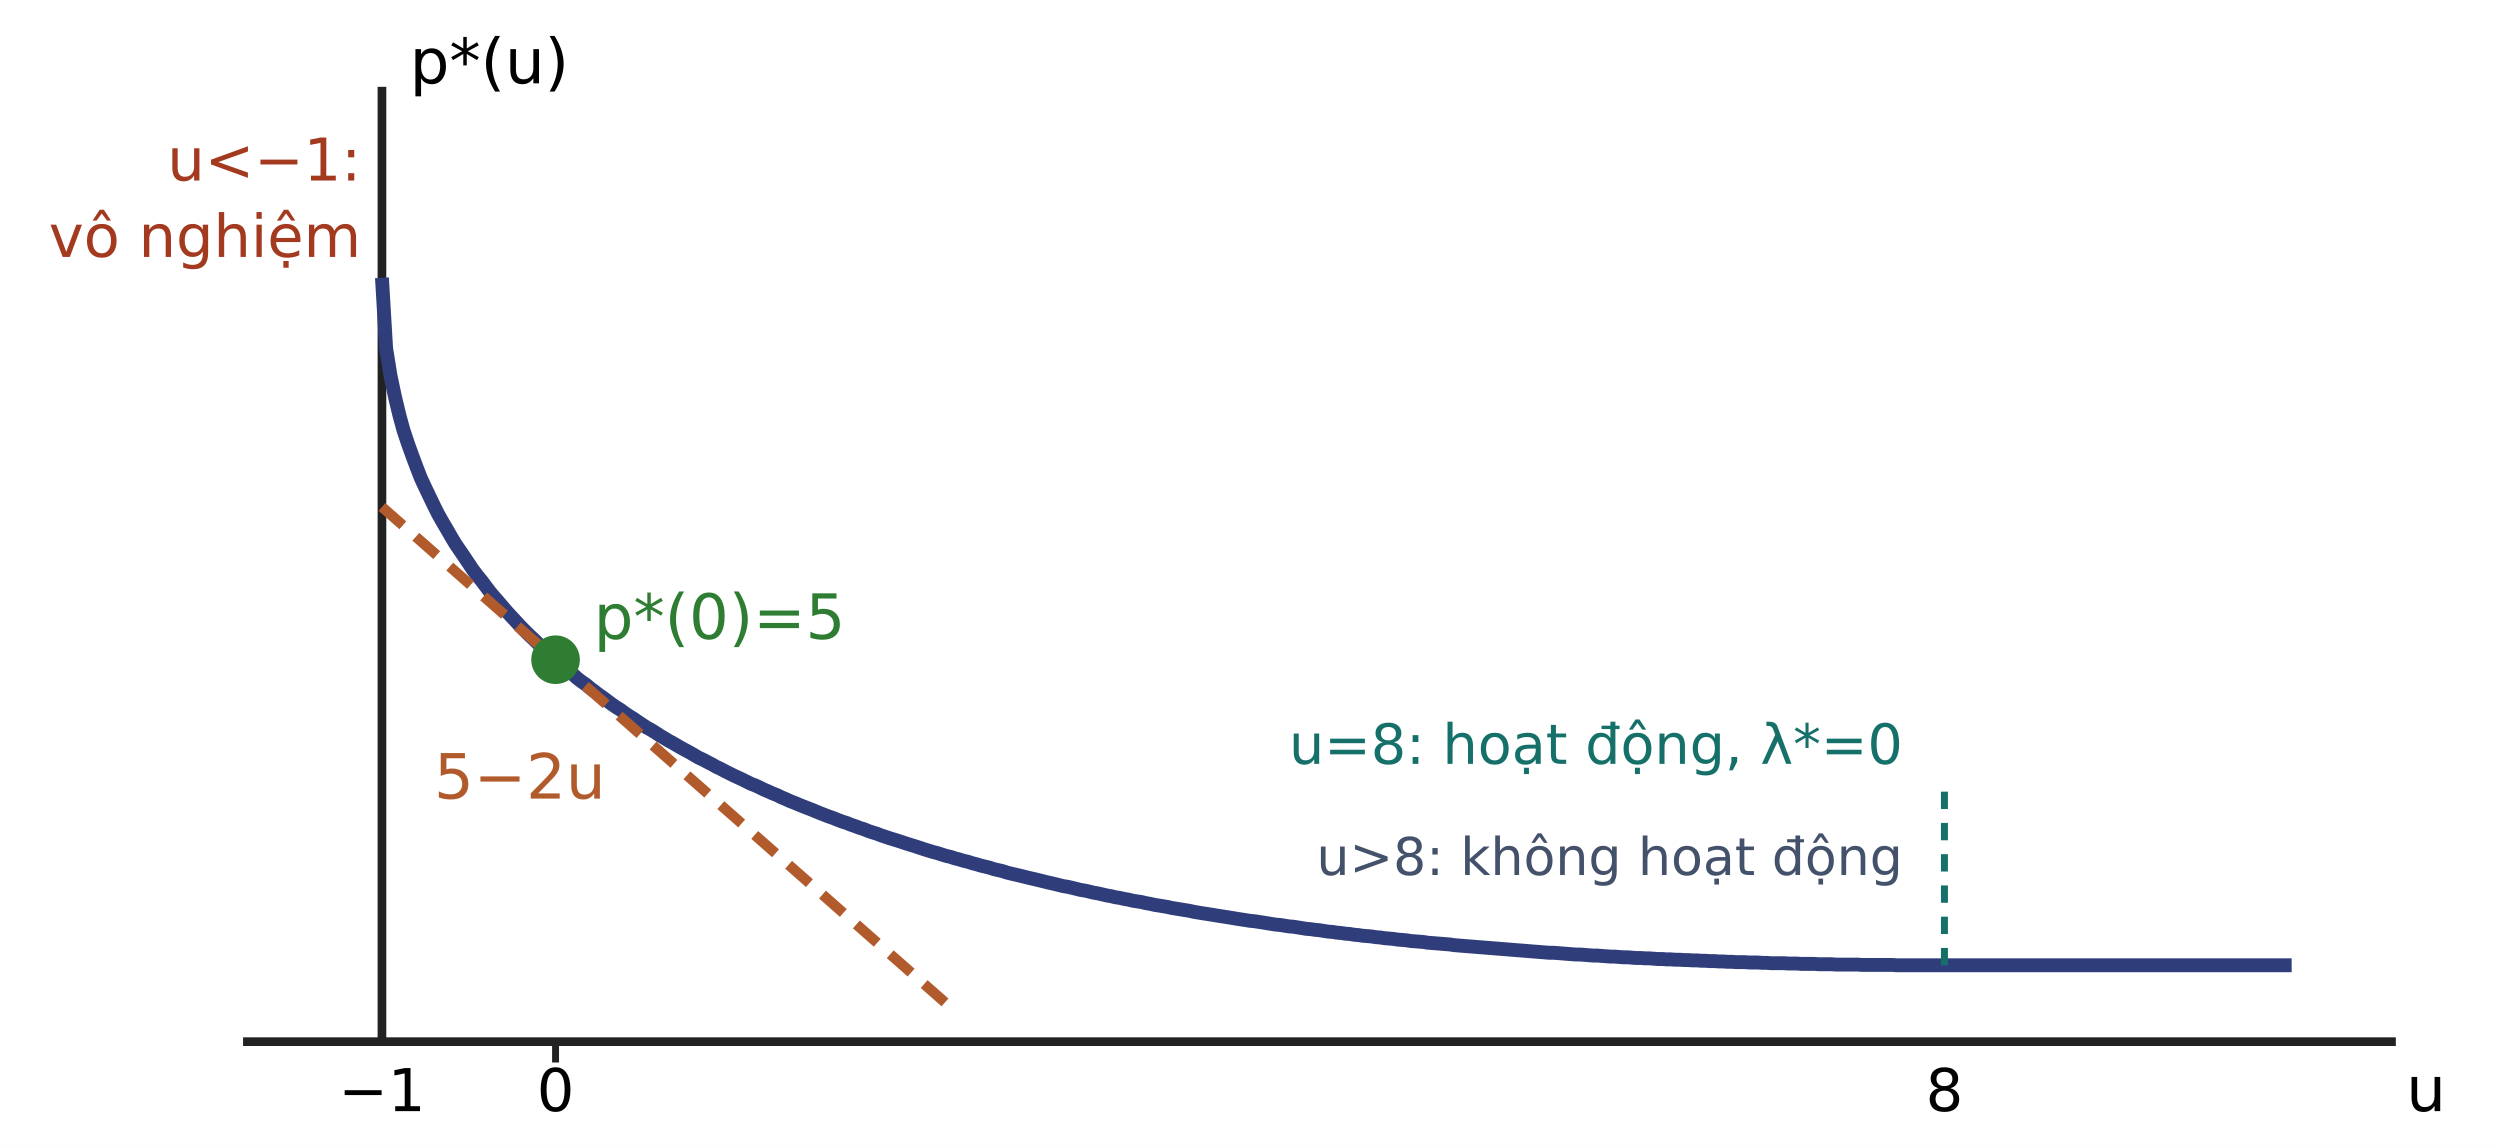
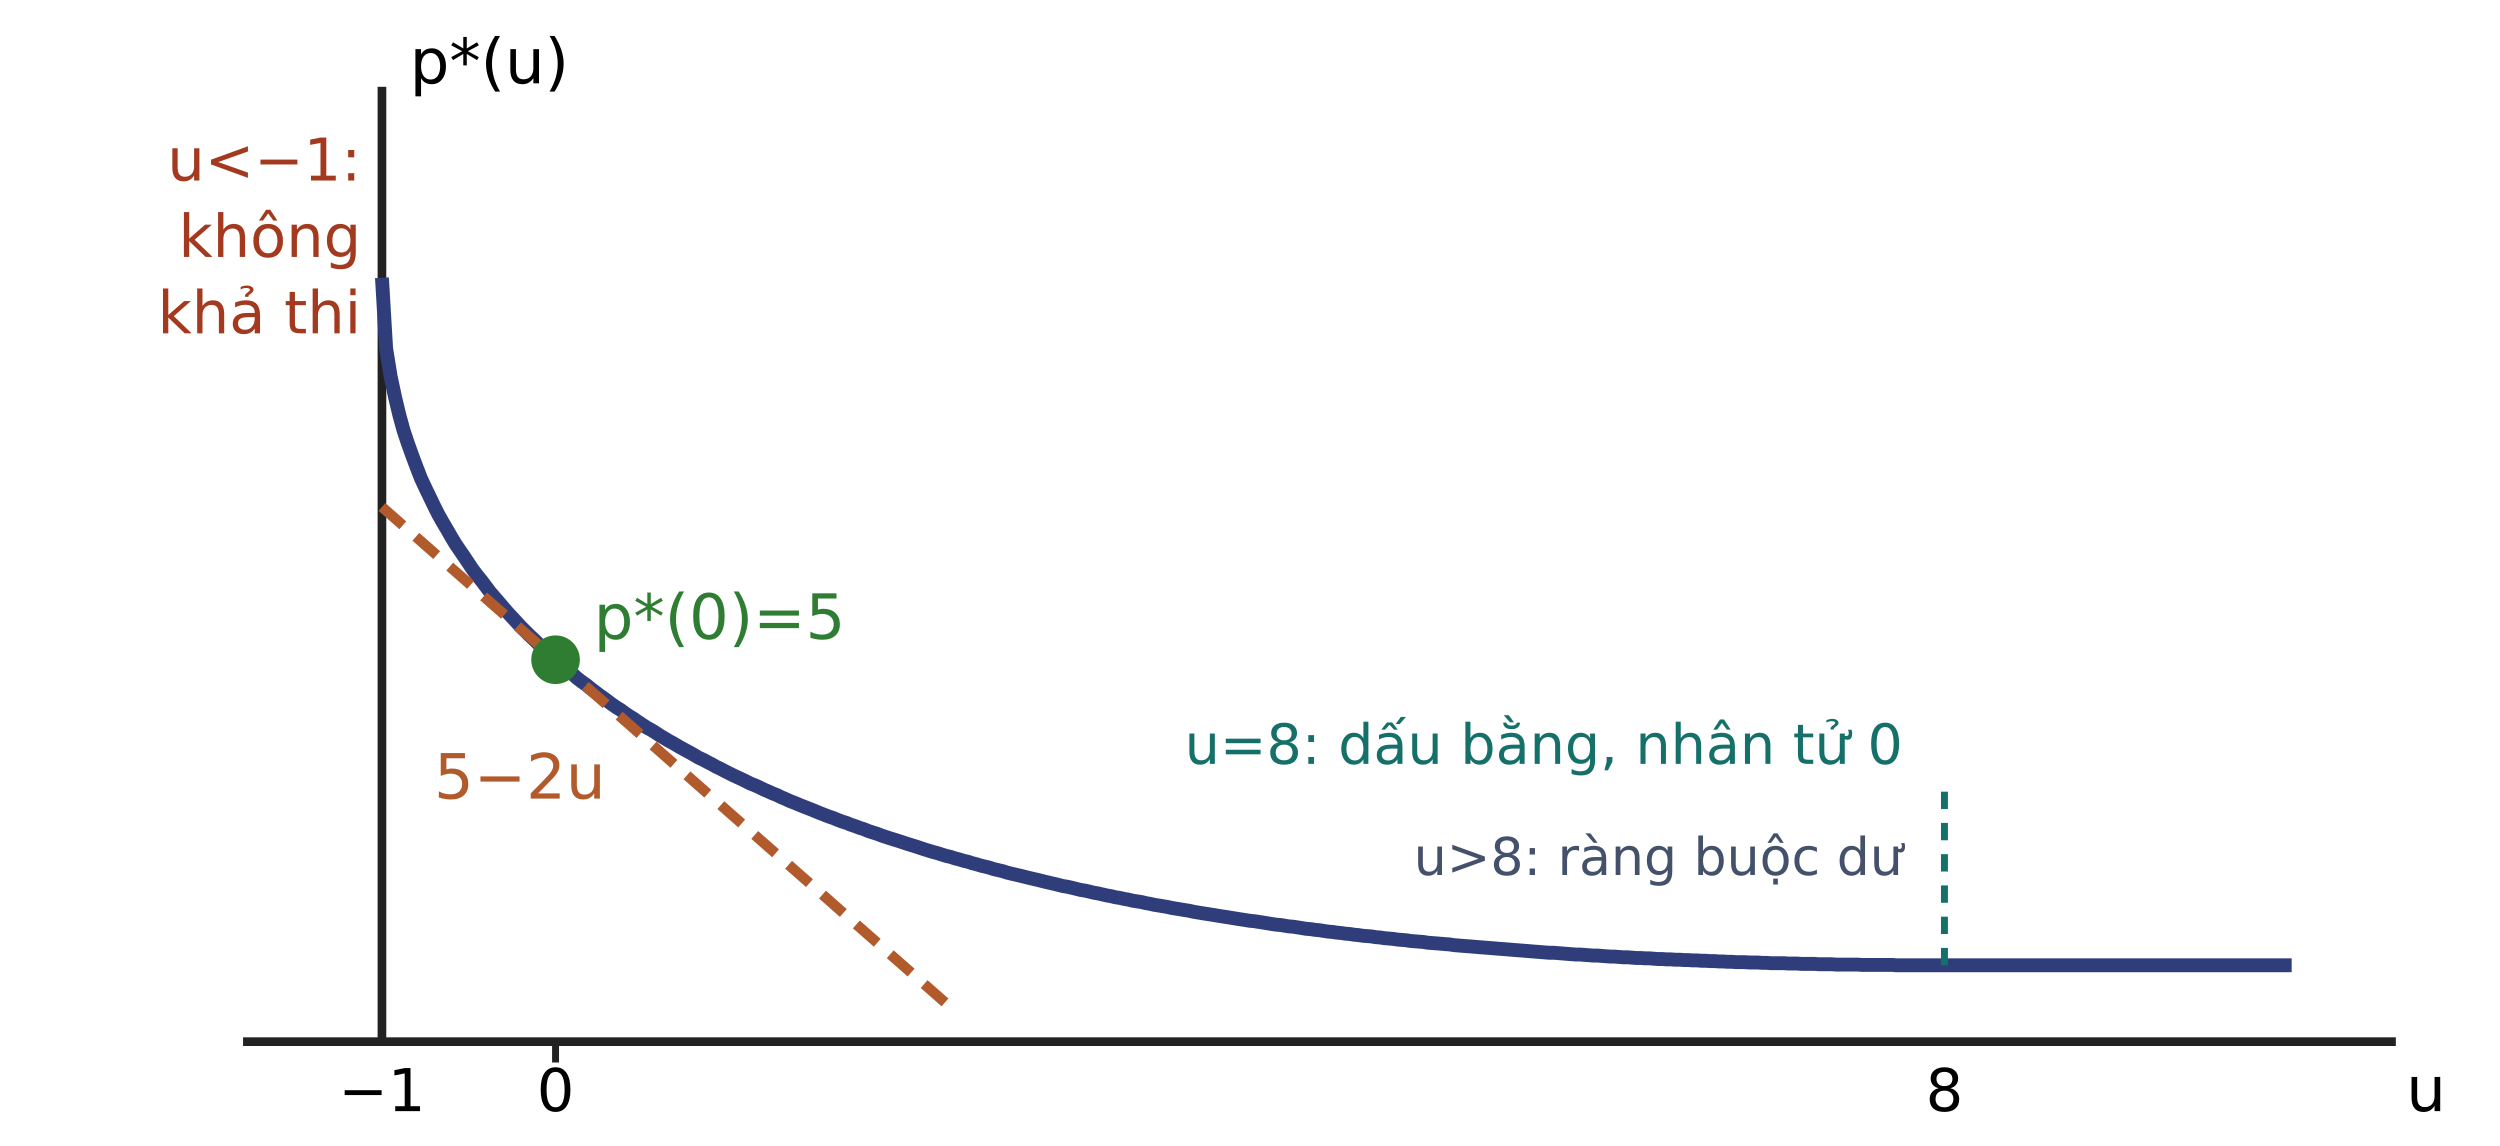
<svg xmlns="http://www.w3.org/2000/svg" viewBox="0 0 720 330" role="img" aria-labelledby="title desc" font-family="DejaVu Sans">
  <rect width="720" height="330" fill="#fff" />
  <path d="M70 300H690M110 300V25" stroke="#222" stroke-width="2.5" fill="none" />
  <polyline points="110.0,80.0 111.2,100.3 112.5,108.4 113.8,114.5 115.0,119.5 116.2,123.9 117.5,127.8 118.8,131.4 120.0,134.6 121.2,137.7 122.5,140.5 123.8,143.2 125.0,145.7 126.2,148.1 127.5,150.4 128.8,152.6 130.0,154.7 131.2,156.7 132.5,158.6 133.8,160.5 135.0,162.3 136.2,164.1 137.5,165.8 138.8,167.4 140.0,169.0 141.2,170.6 142.5,172.1 143.8,173.6 145.0,175.0 146.2,176.4 147.5,177.8 148.8,179.2 150.0,180.5 151.2,181.7 152.5,183.0 153.8,184.2 155.0,185.4 156.2,186.6 157.5,187.8 158.8,188.9 160.0,190.0 161.2,191.1 162.5,192.2 163.8,193.2 165.0,194.2 166.2,195.3 167.5,196.3 168.8,197.2 170.0,198.2 171.2,199.1 172.5,200.1 173.8,201.0 175.0,201.9 176.2,202.8 177.5,203.7 178.8,204.5 180.0,205.4 181.2,206.2 182.5,207.0 183.8,207.9 185.0,208.7 186.2,209.5 187.5,210.2 188.8,211.0 190.0,211.8 191.2,212.5 192.5,213.3 193.8,214.0 195.0,214.7 196.2,215.4 197.5,216.1 198.8,216.8 200.0,217.5 201.2,218.2 202.5,218.8 203.8,219.5 205.0,220.1 206.2,220.8 207.5,221.4 208.8,222.1 210.0,222.7 211.2,223.3 212.5,223.9 213.8,224.5 215.0,225.1 216.2,225.7 217.5,226.2 218.8,226.8 220.0,227.4 221.2,227.9 222.5,228.5 223.8,229.0 225.0,229.6 226.2,230.1 227.5,230.7 228.8,231.2 230.0,231.7 231.2,232.2 232.5,232.7 233.8,233.2 235.0,233.7 236.2,234.2 237.5,234.7 238.8,235.2 240.0,235.6 241.2,236.1 242.5,236.6 243.8,237.0 245.0,237.5 246.2,237.9 247.5,238.4 248.8,238.8 250.0,239.3 251.2,239.7 252.5,240.1 253.8,240.6 255.0,241.0 256.2,241.4 257.5,241.8 258.8,242.2 260.0,242.6 261.2,243.0 262.5,243.4 263.8,243.8 265.0,244.2 266.2,244.6 267.5,245.0 268.8,245.4 270.0,245.7 271.2,246.1 272.5,246.5 273.8,246.8 275.0,247.2 276.2,247.5 277.5,247.9 278.8,248.2 280.0,248.6 281.2,248.9 282.5,249.3 283.8,249.6 285.0,249.9 286.2,250.3 287.5,250.6 288.8,250.9 290.0,251.3 291.2,251.6 292.5,251.9 293.8,252.2 295.0,252.5 296.2,252.8 297.5,253.1 298.8,253.4 300.0,253.7 301.2,254.0 302.5,254.3 303.8,254.6 305.0,254.9 306.2,255.2 307.5,255.4 308.8,255.7 310.0,256.0 311.2,256.3 312.5,256.5 313.8,256.8 315.0,257.1 316.2,257.3 317.5,257.6 318.8,257.9 320.0,258.1 321.2,258.4 322.5,258.6 323.8,258.9 325.0,259.1 326.2,259.4 327.5,259.6 328.8,259.8 330.0,260.1 331.2,260.3 332.5,260.6 333.8,260.8 335.0,261.0 336.2,261.2 337.5,261.5 338.8,261.7 340.0,261.9 341.2,262.1 342.5,262.3 343.8,262.6 345.0,262.8 346.2,263.0 347.5,263.2 348.8,263.4 350.0,263.6 351.2,263.8 352.5,264.0 353.8,264.2 355.0,264.4 356.2,264.6 357.5,264.8 358.8,265.0 360.0,265.2 361.2,265.3 362.5,265.5 363.8,265.7 365.0,265.9 366.2,266.1 367.5,266.3 368.8,266.4 370.0,266.6 371.2,266.8 372.5,266.9 373.8,267.1 375.0,267.3 376.2,267.5 377.5,267.6 378.8,267.8 380.0,267.9 381.2,268.1 382.5,268.3 383.8,268.4 385.0,268.6 386.2,268.7 387.5,268.9 388.8,269.0 390.0,269.2 391.2,269.3 392.5,269.5 393.8,269.6 395.0,269.7 396.2,269.9 397.5,270.0 398.8,270.2 400.0,270.3 401.2,270.4 402.5,270.6 403.8,270.7 405.0,270.8 406.2,271.0 407.5,271.1 408.8,271.2 410.0,271.3 411.2,271.5 412.5,271.6 413.8,271.7 415.0,271.8 416.2,271.9 417.5,272.0 418.8,272.2 420.0,272.3 421.2,272.4 422.5,272.5 423.8,272.6 425.0,272.7 426.2,272.8 427.5,272.9 428.8,273.0 430.0,273.1 431.2,273.2 432.5,273.3 433.8,273.4 435.0,273.5 436.2,273.6 437.5,273.7 438.8,273.8 440.0,273.9 441.2,274.0 442.5,274.1 443.8,274.2 445.0,274.3 446.2,274.4 447.5,274.4 448.8,274.5 450.0,274.6 451.2,274.7 452.5,274.8 453.8,274.9 455.0,274.9 456.2,275.0 457.5,275.1 458.8,275.2 460.0,275.2 461.2,275.3 462.5,275.4 463.8,275.5 465.0,275.5 466.2,275.6 467.5,275.7 468.8,275.7 470.0,275.8 471.2,275.9 472.5,275.9 473.8,276.0 475.0,276.0 476.2,276.1 477.5,276.2 478.8,276.2 480.0,276.3 481.2,276.3 482.5,276.4 483.8,276.4 485.0,276.5 486.2,276.5 487.5,276.6 488.8,276.6 490.0,276.7 491.2,276.7 492.5,276.8 493.8,276.8 495.0,276.9 496.2,276.9 497.5,277.0 498.8,277.0 500.0,277.1 501.2,277.1 502.5,277.1 503.8,277.2 505.0,277.2 506.2,277.2 507.5,277.3 508.8,277.3 510.0,277.4 511.2,277.4 512.5,277.4 513.8,277.4 515.0,277.5 516.2,277.5 517.5,277.5 518.8,277.6 520.0,277.6 521.2,277.6 522.5,277.6 523.8,277.7 525.0,277.7 526.2,277.7 527.5,277.7 528.8,277.8 530.0,277.8 531.2,277.8 532.5,277.8 533.8,277.8 535.0,277.8 536.2,277.9 537.5,277.9 538.8,277.9 540.0,277.9 541.2,277.9 542.5,277.9 543.8,277.9 545.0,277.9 546.2,278.0 547.5,278.0 548.8,278.0 550.0,278.0 551.2,278.0 552.5,278.0 553.8,278.0 555.0,278.0 556.2,278.0 557.5,278.0 558.8,278.0 560.0,278.0 660.0,278.0" fill="none" stroke="#2f3e7a" stroke-width="4" />
  <line x1="110" y1="146" x2="272.5" y2="289" stroke="#b15a2b" stroke-width="3" stroke-dasharray="8 5" />
  <circle cx="160" cy="190" r="7" fill="#2e7d32" />
  <text x="171" y="184" font-size="18" fill="#2e7d32">p*(0)=5</text>
  <text x="125" y="230" font-size="18" fill="#b15a2b">5−2u</text>
  <line x1="560" y1="278" x2="560" y2="228" stroke="#16706a" stroke-width="2" stroke-dasharray="5 4" />
-   <text x="548" y="220" text-anchor="end" font-size="16" fill="#16706a">u=8: hoạt động, λ*=0</text>
-   <text x="548" y="252" text-anchor="end" font-size="15" fill="#44516a">u&gt;8: không hoạt động</text>
+   <text x="548" y="220" text-anchor="end" font-size="16" fill="#16706a">u=8: dấu bằng, nhân tử 0</text>
+   <text x="548" y="252" text-anchor="end" font-size="15" fill="#44516a">u&gt;8: ràng buộc dư</text>
  <text x="104" y="52" text-anchor="end" font-size="17" fill="#a33a1f">u&lt;−1:</text>
-   <text x="104" y="74" text-anchor="end" font-size="17" fill="#a33a1f">vô nghiệm</text>
+   <text x="104" y="74" text-anchor="end" font-size="17" fill="#a33a1f">không</text>
+   <text x="104" y="96" text-anchor="end" font-size="17" fill="#a33a1f">khả thi</text>
  <text x="110" y="320" text-anchor="middle" font-size="17">−1</text>
  <text x="160" y="320" text-anchor="middle" font-size="17">0</text>
  <path d="M160 300v6" stroke="#222" stroke-width="2" />
  <text x="560" y="320" text-anchor="middle" font-size="17">8</text>
  <text x="693" y="320" font-size="18">u</text>
  <text x="118" y="24" font-size="18">p*(u)</text>
</svg>
